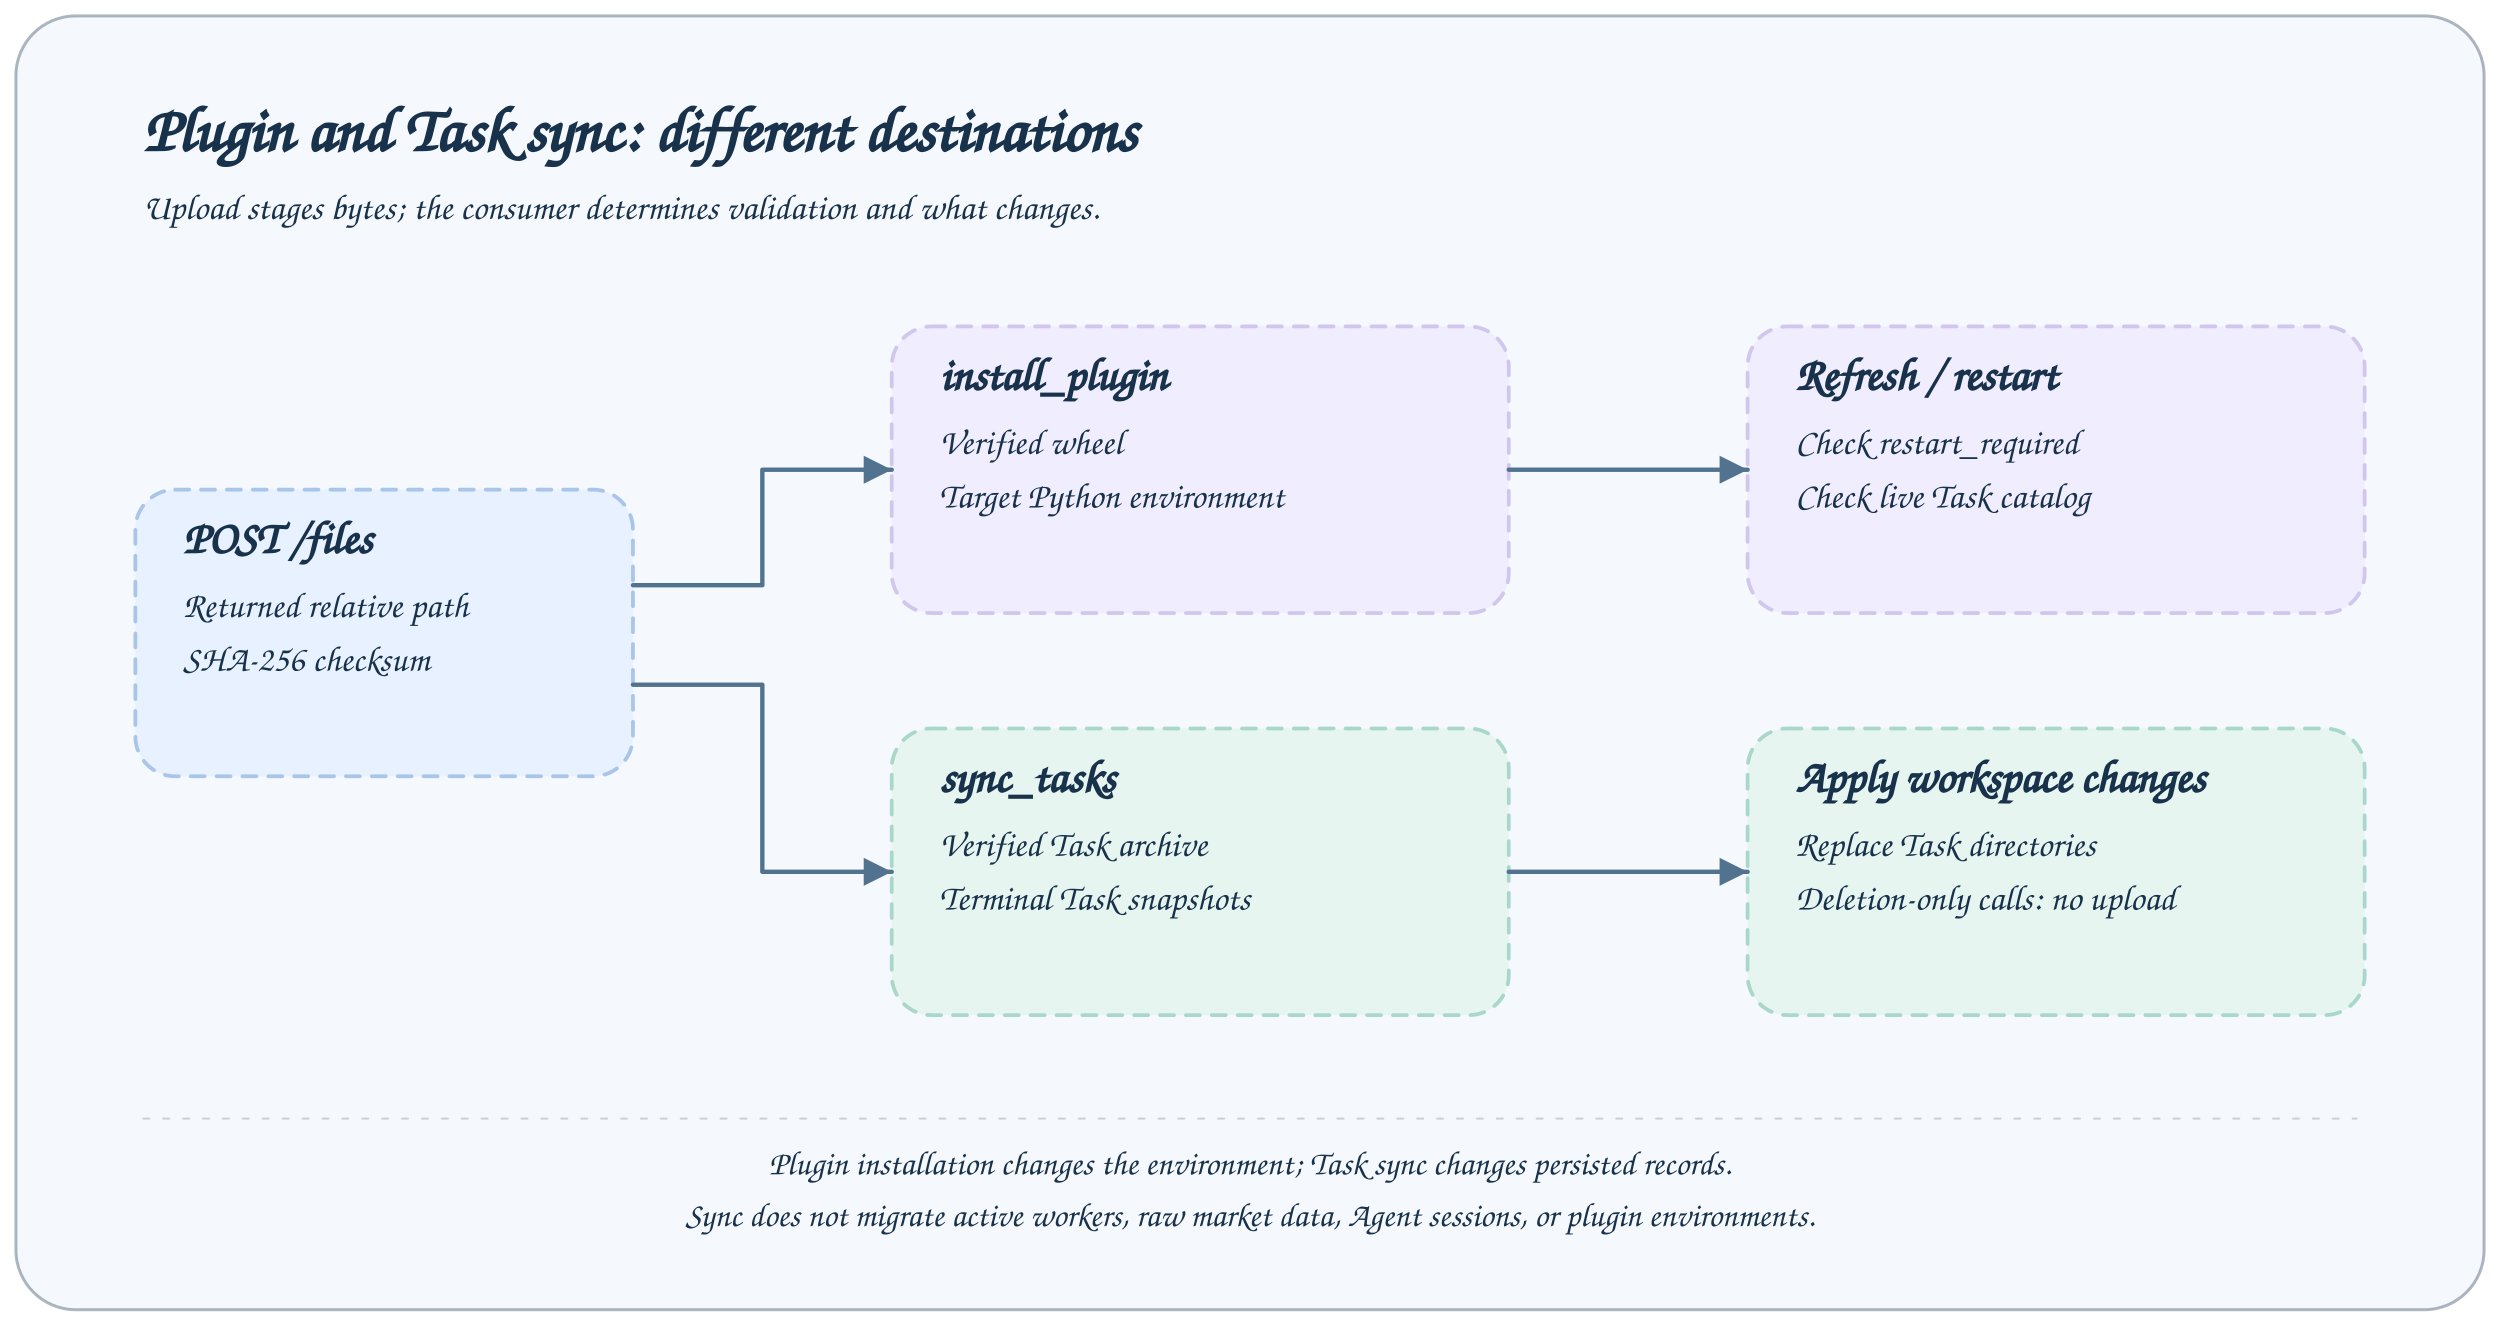
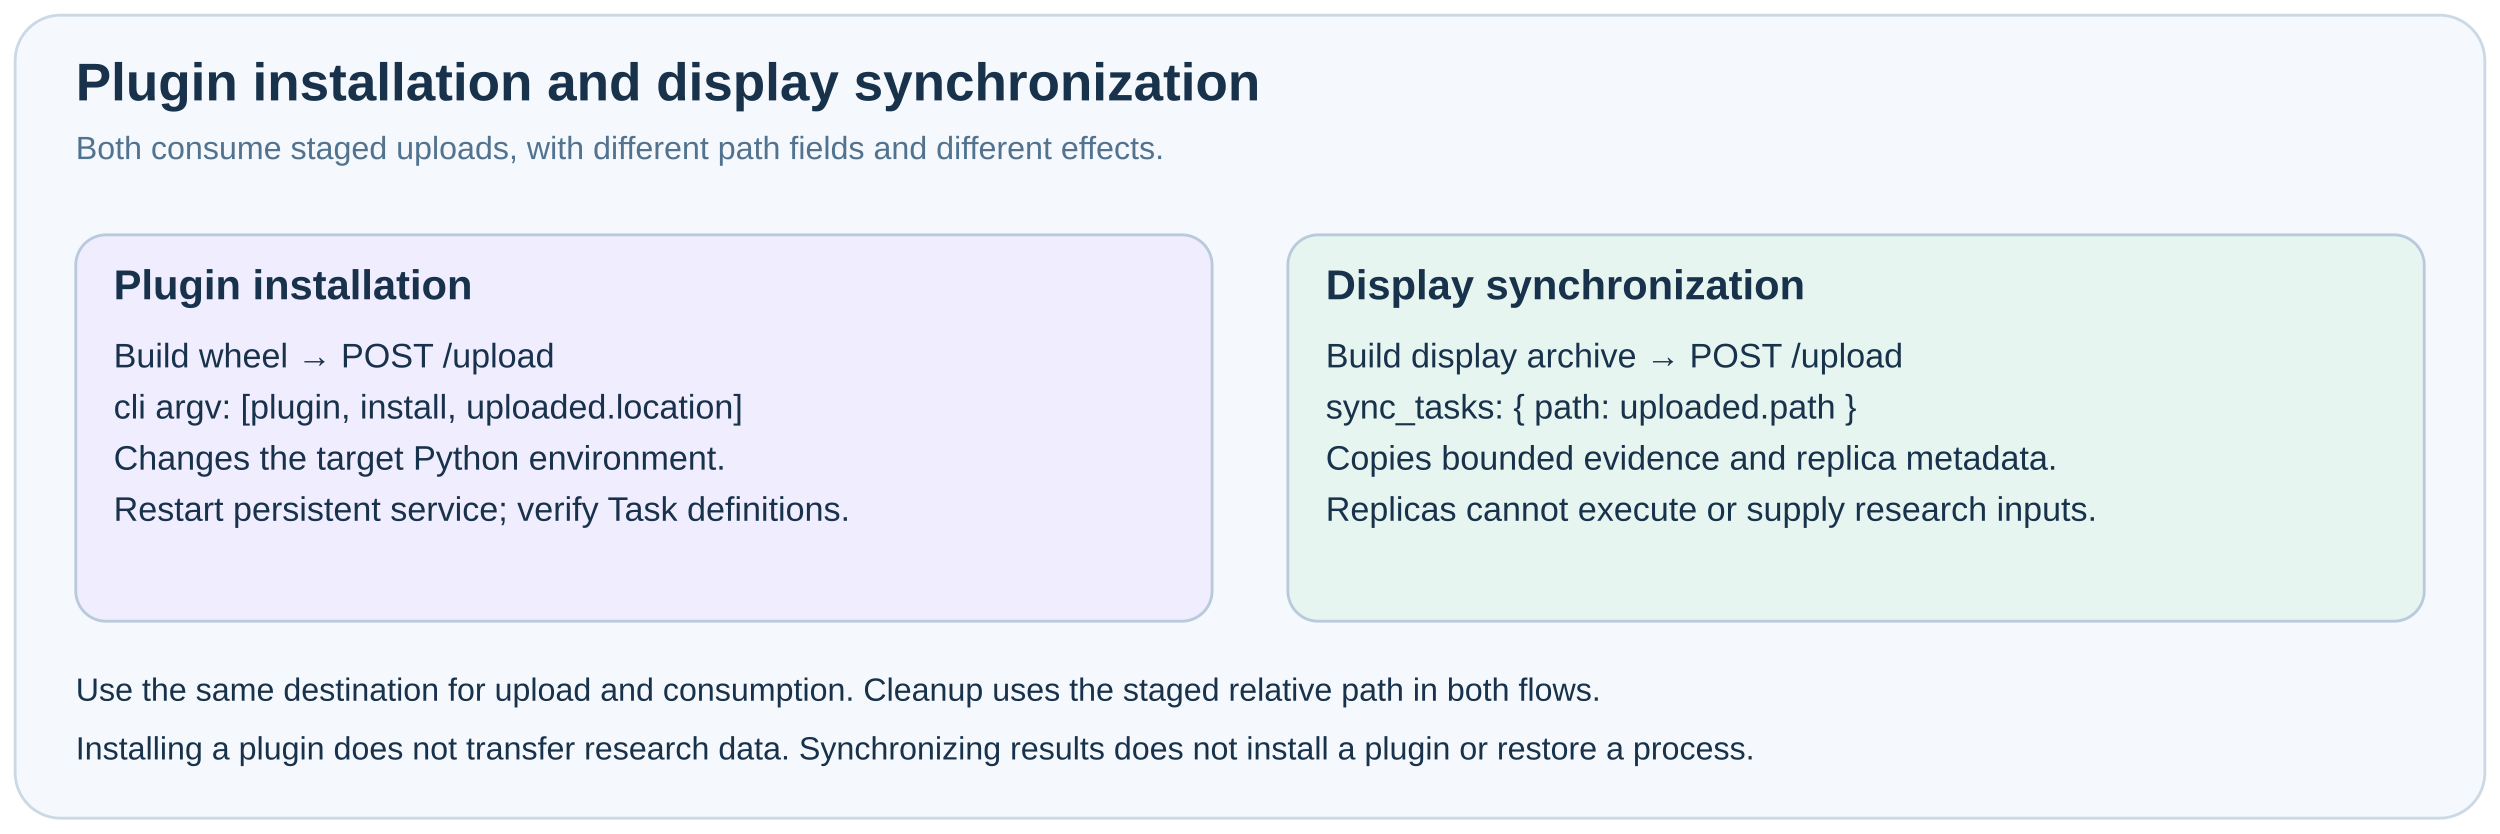
- <svg xmlns="http://www.w3.org/2000/svg" width="1256" height="666" viewBox="0 0 1256 666" role="img" aria-labelledby="title desc">
+ <svg xmlns="http://www.w3.org/2000/svg" width="1320" height="440" viewBox="0 0 1320 440" role="img" aria-labelledby="title desc">
  <defs>
-     <marker id="arrow" viewBox="0 0 10 10" refX="9" refY="5" markerWidth="8" markerHeight="8" orient="auto-start-reverse">
-       <path d="M 1 1 L 9 5 L 1 9 Z" fill="#52738f" />
+     <marker id="arrow" markerWidth="9" markerHeight="9" refX="8" refY="4.5" orient="auto">
+       <path d="M1 1 L8 4.5 L1 8" fill="none" stroke="#52738f" stroke-width="1.6" />
    </marker>
  </defs>
-   <rect x="8" y="8" width="1240.0" height="650.0" rx="30" fill="#f5f8fc" stroke="#18324b" stroke-width="1.5" stroke-linejoin="round" stroke-opacity="0.35" />
-   <g transform="translate(28 28)" font-family="'Comic Sans MS', 'Chalkboard SE', 'Comic Neue', cursive" data-diagram-content="true">
-     <g font-family="'Comic Sans MS', 'Chalkboard SE', 'Comic Neue', cursive" fill="#18324b">
-       <text x="44" y="48" font-size="32" font-weight="700" text-anchor="start">Plugin and Task sync: different destinations</text>
-       <text x="44" y="82" font-size="18" font-weight="400" text-anchor="start" fill="#18324b">Upload stages bytes; the consumer determines validation and what changes.</text>
-       <rect x="40" y="218" width="250" height="144" rx="20" fill="#e8f1ff" stroke="#a9c5e8" stroke-width="1.9" stroke-dasharray="7 6" stroke-linecap="round" />
-       <text x="64.0" y="250" font-size="23" font-weight="700" text-anchor="start">POST /files</text>
-       <text x="64.0" y="282" font-size="18" font-weight="400" text-anchor="start">Returned relative path</text>
-       <text x="64.0" y="309" font-size="18" font-weight="400" text-anchor="start">SHA-256 checksum</text>
-       <rect x="420" y="136" width="310" height="144" rx="20" fill="#f0edff" stroke="#d1c6ed" stroke-width="1.9" stroke-dasharray="7 6" stroke-linecap="round" />
-       <text x="444.0" y="168" font-size="23" font-weight="700" text-anchor="start">install_plugin</text>
-       <text x="444.0" y="200" font-size="18" font-weight="400" text-anchor="start">Verified wheel</text>
-       <text x="444.0" y="227" font-size="18" font-weight="400" text-anchor="start">Target Python environment</text>
-       <rect x="850" y="136" width="310" height="144" rx="20" fill="#f0edff" stroke="#d1c6ed" stroke-width="1.9" stroke-dasharray="7 6" stroke-linecap="round" />
-       <text x="874.0" y="168" font-size="23" font-weight="700" text-anchor="start">Refresh / restart</text>
-       <text x="874.0" y="200" font-size="18" font-weight="400" text-anchor="start">Check restart_required</text>
-       <text x="874.0" y="227" font-size="18" font-weight="400" text-anchor="start">Check live Task catalog</text>
-       <rect x="420" y="338" width="310" height="144" rx="20" fill="#e7f5f1" stroke="#a9d7ca" stroke-width="1.9" stroke-dasharray="7 6" stroke-linecap="round" />
-       <text x="444.0" y="370" font-size="23" font-weight="700" text-anchor="start">sync_tasks</text>
-       <text x="444.0" y="402" font-size="18" font-weight="400" text-anchor="start">Verified Task archive</text>
-       <text x="444.0" y="429" font-size="18" font-weight="400" text-anchor="start">Terminal Task snapshots</text>
-       <rect x="850" y="338" width="310" height="144" rx="20" fill="#e7f5f1" stroke="#a9d7ca" stroke-width="1.9" stroke-dasharray="7 6" stroke-linecap="round" />
-       <text x="874.0" y="370" font-size="23" font-weight="700" text-anchor="start">Apply workspace changes</text>
-       <text x="874.0" y="402" font-size="18" font-weight="400" text-anchor="start">Replace Task directories</text>
-       <text x="874.0" y="429" font-size="18" font-weight="400" text-anchor="start">Deletion-only calls: no upload</text>
-       <path d="M 290 266 H 355 V 208 H 420" fill="none" stroke="#52738f" stroke-width="2.2" marker-end="url(#arrow)" stroke-linecap="round" stroke-linejoin="round" />
-       <path d="M 290 316 H 355 V 410 H 420" fill="none" stroke="#52738f" stroke-width="2.2" marker-end="url(#arrow)" stroke-linecap="round" stroke-linejoin="round" />
-       <path d="M 730 208 H 850" fill="none" stroke="#52738f" stroke-width="2.2" marker-end="url(#arrow)" stroke-linecap="round" stroke-linejoin="round" />
-       <path d="M 730 410 H 850" fill="none" stroke="#52738f" stroke-width="2.2" marker-end="url(#arrow)" stroke-linecap="round" stroke-linejoin="round" />
-       <text x="600.0" y="562" font-size="17" font-weight="400" text-anchor="middle">Plugin installation changes the environment; Task sync changes persisted records.</text>
-       <text x="600.0" y="588" font-size="17" font-weight="400" text-anchor="middle">Sync does not migrate active workers, raw market data, Agent sessions, or plugin environments.</text>
-     </g>
-     <path d="M 44 534 H 1156" fill="none" stroke="#18324b" stroke-opacity="0.2" stroke-width="1" stroke-dasharray="3 7" stroke-linecap="round" />
+   <rect x="8" y="8" width="1304" height="424" rx="24" fill="#f5f8fc" stroke="#ccd9e5" stroke-width="1.5" />
+   <g font-family="Arial, Helvetica, sans-serif" fill="#18324b" data-diagram-content="true">
+     <text x="40" y="53" font-size="28" font-weight="700">Plugin installation and display synchronization</text>
+     <text x="40" y="84" font-size="17" fill="#52738f">Both consume staged uploads, with different path fields and different effects.</text>
+     <rect x="40" y="124" width="600" height="204" rx="16" fill="#f0edff" stroke="#b8cadb" stroke-width="1.5" />
+     <text x="60" y="158" font-size="22" font-weight="700">Plugin installation</text>
+     <text x="60" y="194" font-size="18">Build wheel → POST /upload</text>
+     <text x="60" y="221" font-size="18">cli argv: [plugin, install, uploaded.location]</text>
+     <text x="60" y="248" font-size="18">Changes the target Python environment.</text>
+     <text x="60" y="275" font-size="18">Restart persistent service; verify Task definitions.</text>
+     <rect x="680" y="124" width="600" height="204" rx="16" fill="#e7f5f1" stroke="#b8cadb" stroke-width="1.5" />
+     <text x="700" y="158" font-size="22" font-weight="700">Display synchronization</text>
+     <text x="700" y="194" font-size="18">Build display archive → POST /upload</text>
+     <text x="700" y="221" font-size="18">sync_tasks: { path: uploaded.path }</text>
+     <text x="700" y="248" font-size="18">Copies bounded evidence and replica metadata.</text>
+     <text x="700" y="275" font-size="18">Replicas cannot execute or supply research inputs.</text>
+     <text x="40" y="370" font-size="17">Use the same destination for upload and consumption. Cleanup uses the staged relative path in both flows.</text>
+     <text x="40" y="401" font-size="17">Installing a plugin does not transfer research data. Synchronizing results does not install a plugin or restore a process.</text>
  </g>
</svg>
